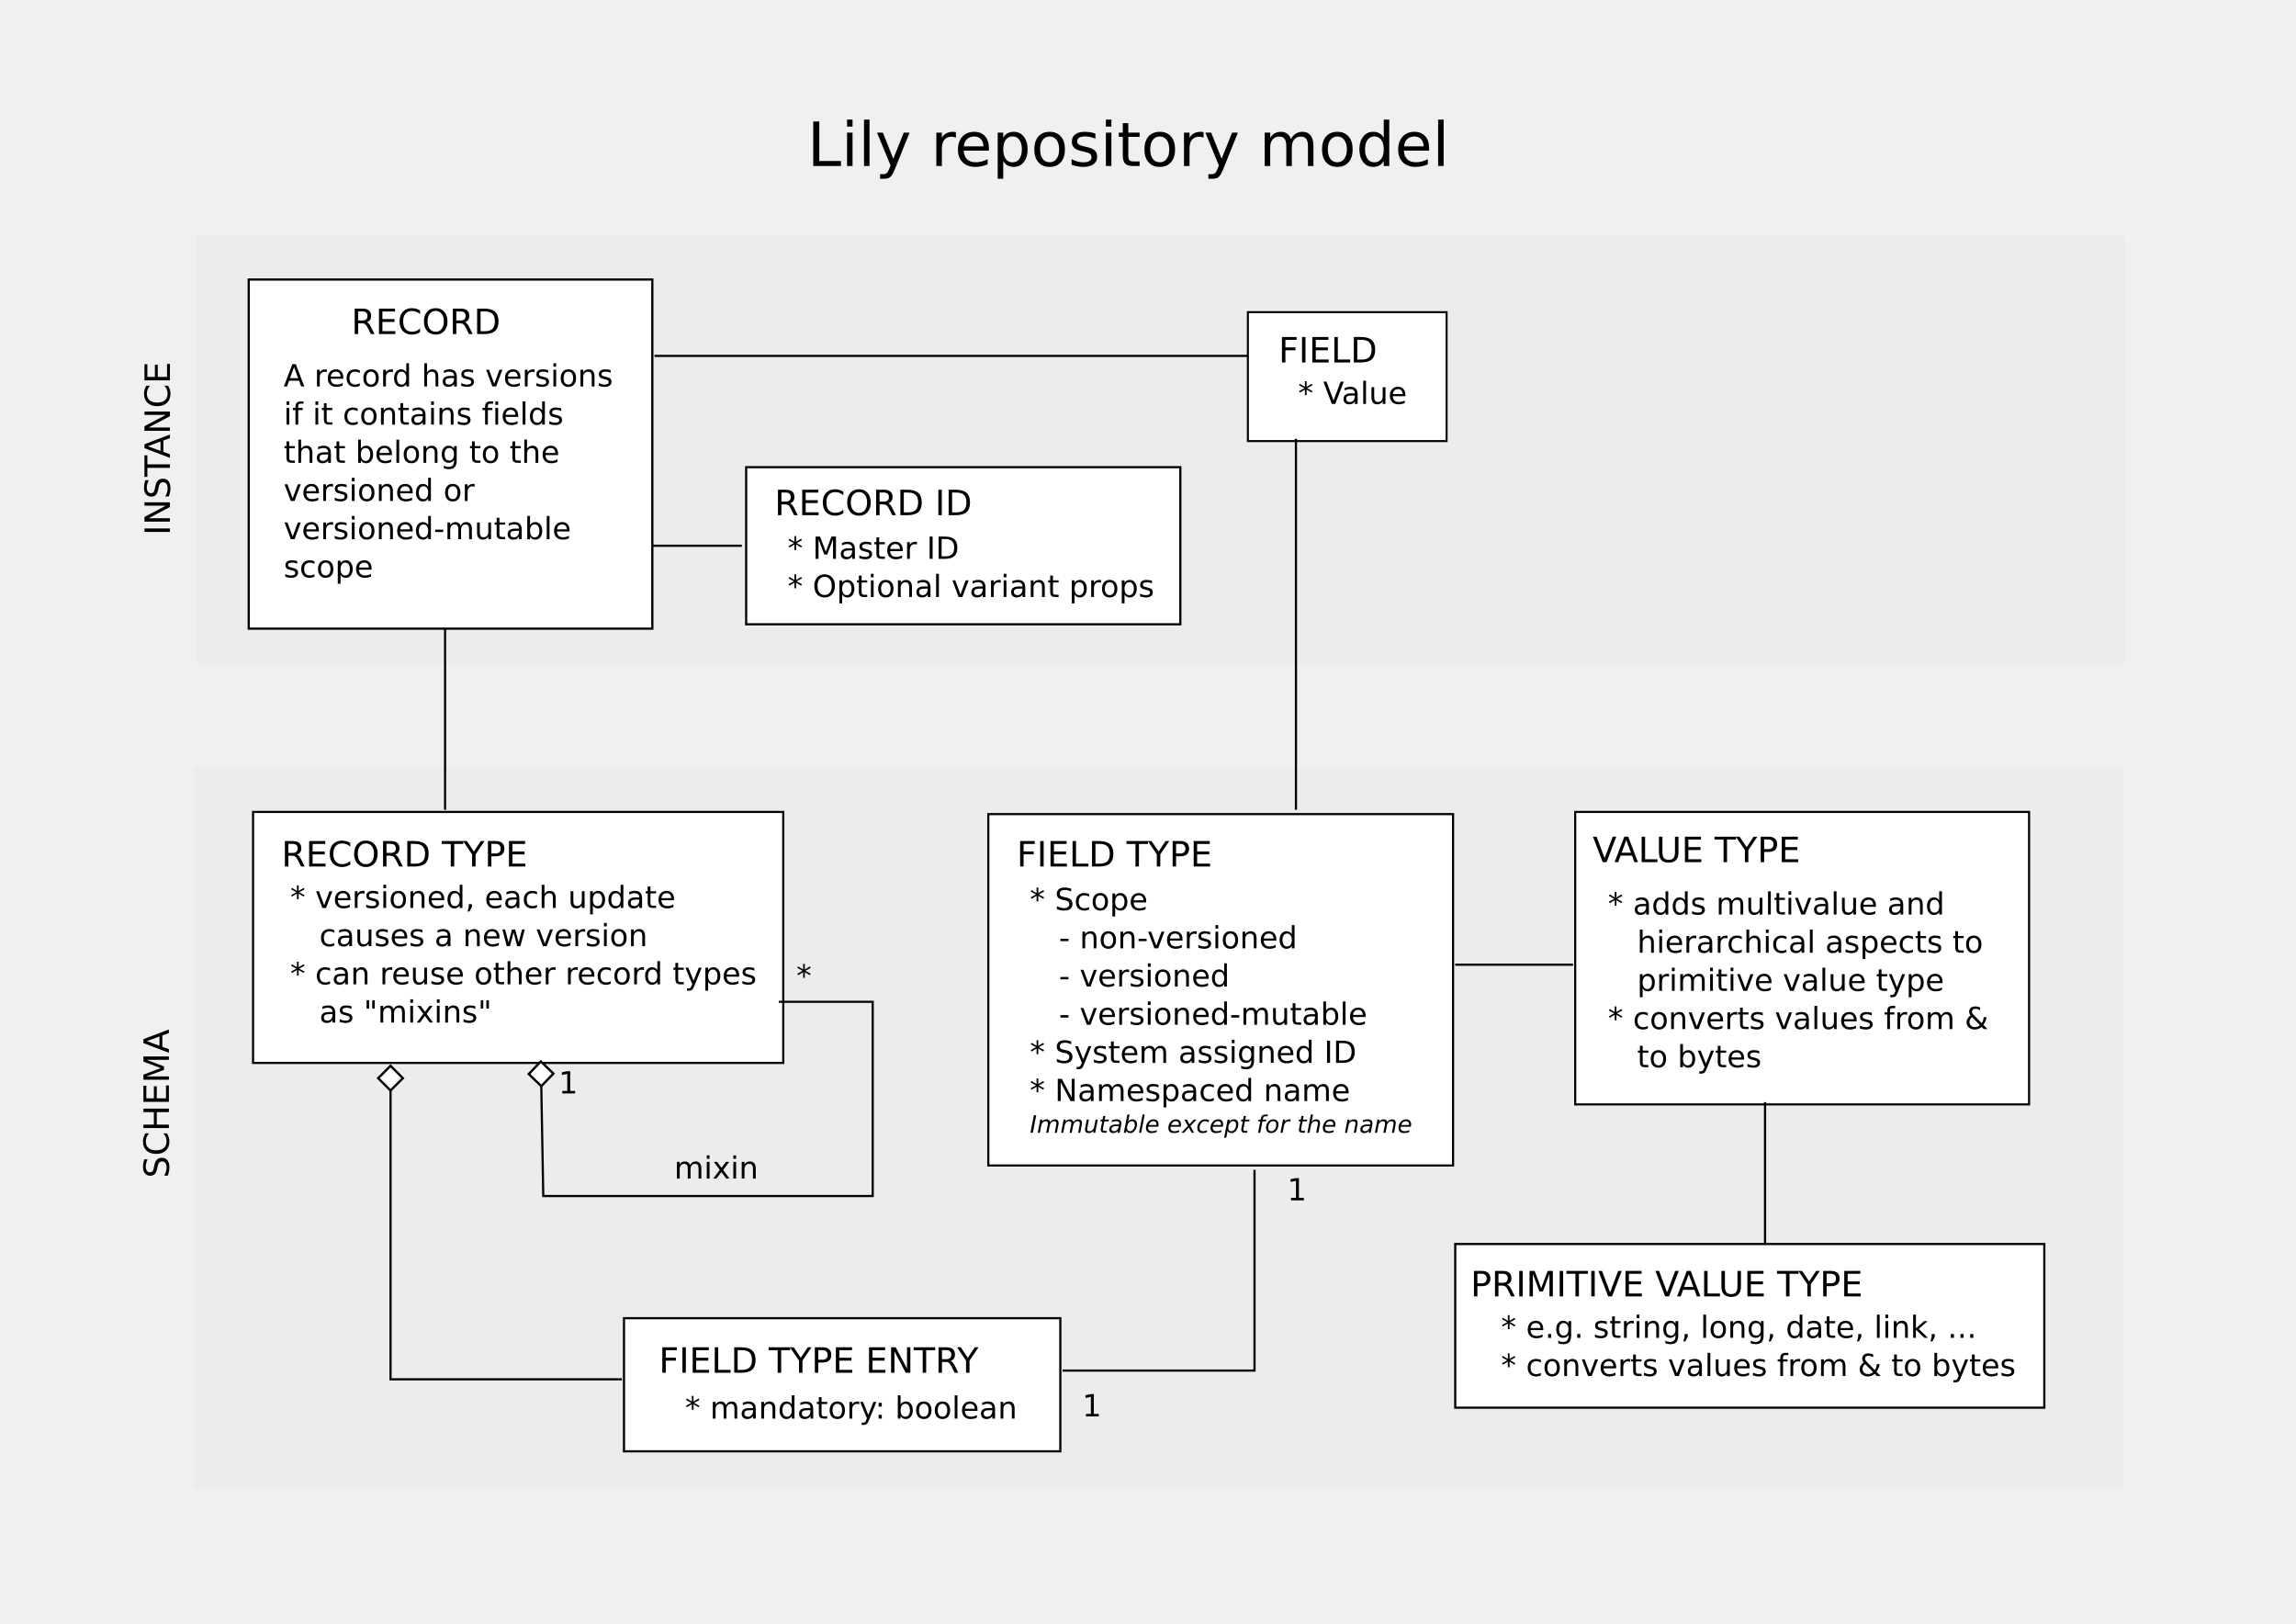
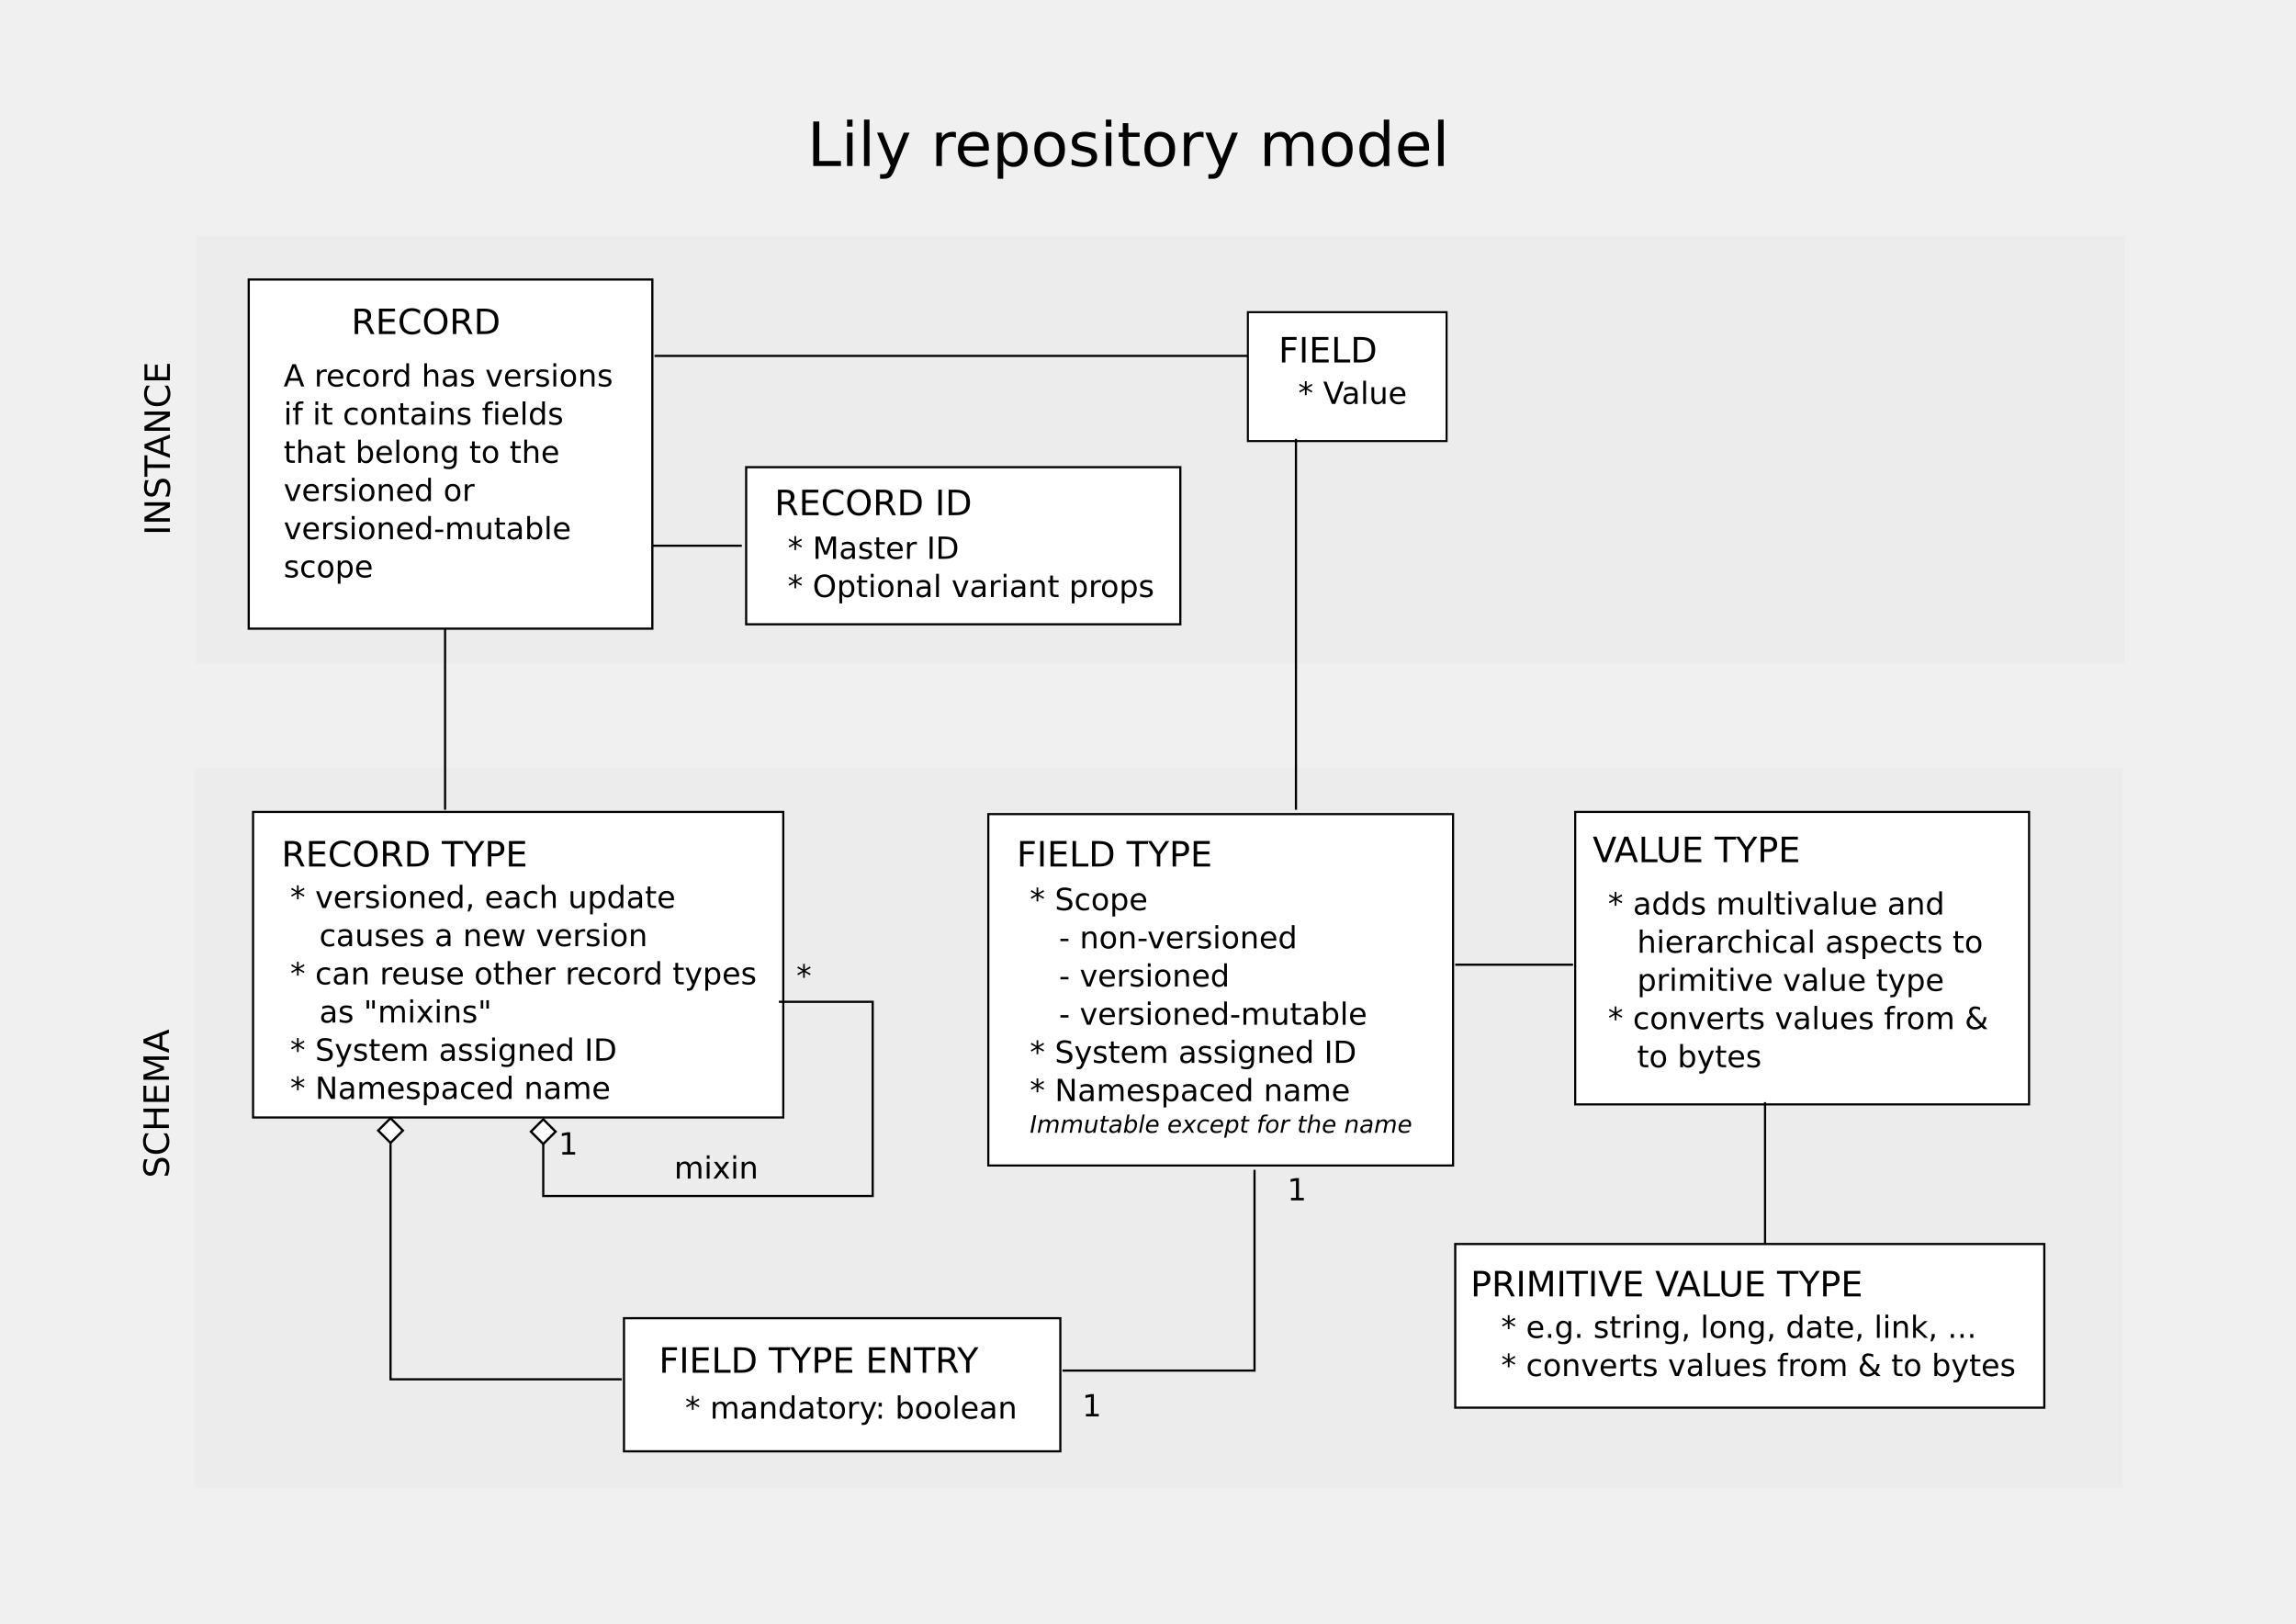
<svg xmlns="http://www.w3.org/2000/svg" width="1052.362" height="744.094" id="svg4011" version="1.1">
  <defs id="defs4013">
    <marker orient="auto" refY="0.0" refX="0.0" id="EmptyDiamondL" style="overflow:visible">
      <path id="path4734" d="M 0,-7.071 L -7.071,0 L 0,7.071 L 7.071,0 L 0,-7.071 z " style="fill-rule:evenodd;fill:#FFFFFF;stroke:#000000;stroke-width:1.0pt;marker-start:none" transform="scale(0.8)" />
    </marker>
  </defs>
  <g id="layer2" />
  <g id="layer1" transform="translate(0,-308.2677)">
    <rect y="660.362" x="89" height="330" width="884" id="rect5359" style="fill:#ececec;fill-opacity:1;stroke:#000000;stroke-width:0;stroke-miterlimit:4;stroke-opacity:1;stroke-dasharray:none;stroke-dashoffset:0" />
    <rect style="fill:#ececec;fill-opacity:1;stroke:#000000;stroke-width:0;stroke-miterlimit:4;stroke-opacity:1;stroke-dasharray:none;stroke-dashoffset:0" id="rect5357" width="884" height="196" x="90" y="416.362" />
    <rect style="fill:#ffffff;stroke:#000000;stroke-width:1;stroke-miterlimit:4;stroke-opacity:1;stroke-dasharray:none" id="rect5320" width="270" height="75" x="667" y="878.362" />
    <rect style="fill:#ffffff;stroke:#000000;stroke-width:0.97;stroke-miterlimit:4;stroke-opacity:1;stroke-dasharray:none" id="rect5318" width="208.03" height="134.03" x="721.985" y="680.347" />
    <rect style="fill:#ffffff;stroke:#000000;stroke-width:1;stroke-miterlimit:4;stroke-opacity:1;stroke-dasharray:none" id="rect5094" width="200" height="61" x="286" y="912.362" />
    <rect style="fill:#ffffff;stroke:#000000;stroke-width:0.973;stroke-miterlimit:4;stroke-opacity:1;stroke-dasharray:none" id="rect5084" width="213.027" height="161.027" x="452.987" y="681.349" />
    <rect style="fill:#ffffff;stroke:#000000;stroke-width:1.009;stroke-miterlimit:4;stroke-opacity:1;stroke-dasharray:none" id="rect5343" width="184.991" height="159.991" x="114.005" y="436.367" />
    <text xml:space="preserve" style="font-size:40px;font-style:normal;font-weight:normal;fill:#000000;fill-opacity:1;stroke:none;font-family:Bitstream Vera Sans" x="161" y="461.362" id="text4021">
      <tspan id="tspan4023" x="161" y="461.362" style="font-size:16px">RECORD</tspan>
    </text>
    <text xml:space="preserve" style="font-size:14px;font-style:normal;font-weight:normal;fill:#000000;fill-opacity:1;stroke:none;font-family:Bitstream Vera Sans" x="130" y="485.362" id="text4025">
      <tspan id="tspan4027" x="130" y="485.362">A record has versions</tspan>
      <tspan x="130" y="502.862" id="tspan4029">if it contains fields</tspan>
      <tspan x="130" y="520.362" id="tspan4031">that belong to the</tspan>
      <tspan x="130" y="537.862" id="tspan5339">versioned or</tspan>
      <tspan x="130" y="555.362" id="tspan5341">versioned-mutable</tspan>
      <tspan x="130" y="572.862" id="tspan4033">scope</tspan>
    </text>
    <rect style="fill:#ffffff;stroke:#000000;stroke-width:0.92;stroke-miterlimit:4;stroke-opacity:1;stroke-dasharray:none" id="rect5345" width="91.08" height="59.08" x="571.96" y="451.322" />
    <text id="text4035" y="474.362" x="586" style="font-size:40px;font-style:normal;font-weight:normal;fill:#000000;fill-opacity:1;stroke:none;font-family:Bitstream Vera Sans" xml:space="preserve">
      <tspan style="font-size:16px" y="474.362" x="586" id="tspan4037">FIELD</tspan>
    </text>
    <rect style="fill:#ffffff;stroke:#000000;stroke-opacity:1" id="rect5329" width="199" height="72" x="342" y="522.362" />
    <text xml:space="preserve" style="font-size:40px;font-style:normal;font-weight:normal;fill:#000000;fill-opacity:1;stroke:none;font-family:Bitstream Vera Sans" x="355" y="544.362" id="text4039">
      <tspan id="tspan4041" x="355" y="544.362" style="font-size:16px">RECORD ID</tspan>
    </text>
    <text xml:space="preserve" style="font-size:14px;font-style:normal;font-weight:normal;fill:#000000;fill-opacity:1;stroke:none;font-family:Bitstream Vera Sans" x="595" y="493.362" id="text4043">
      <tspan id="tspan4045" x="595" y="493.362">* Value</tspan>
    </text>
    <text xml:space="preserve" style="font-size:14px;font-style:normal;font-weight:normal;fill:#000000;fill-opacity:1;stroke:none;font-family:Bitstream Vera Sans" x="361" y="564.362" id="text4047">
      <tspan id="tspan4049" x="361" y="564.362">* Master ID</tspan>
      <tspan x="361" y="581.862" id="tspan4051">* Optional variant props</tspan>
    </text>
-     <rect style="fill:#ffffff;stroke:#000000;stroke-width:0.984;stroke-opacity:1" id="rect4087" width="243.016" height="115.016" x="115.992" y="680.354" />
+     <rect style="fill:#ffffff;stroke:#000000;stroke-width:0.984;stroke-opacity:1" id="rect4087" width="243.016" height="140.016" x="115.992" y="680.354" />
    <text id="text4053" y="705.362" x="129" style="font-size:40px;font-style:normal;font-weight:normal;fill:#000000;fill-opacity:1;stroke:none;font-family:Bitstream Vera Sans" xml:space="preserve">
      <tspan style="font-size:16px" y="705.362" x="129" id="tspan4055">RECORD TYPE</tspan>
    </text>
    <text xml:space="preserve" style="font-size:40px;font-style:normal;font-weight:normal;fill:#000000;fill-opacity:1;stroke:none;font-family:Bitstream Vera Sans" x="466" y="705.362" id="text4057">
      <tspan id="tspan4059" x="466" y="705.362" style="font-size:16px">FIELD TYPE</tspan>
    </text>
    <text xml:space="preserve" style="font-size:14px;font-style:normal;font-weight:normal;fill:#000000;fill-opacity:1;stroke:none;font-family:Bitstream Vera Sans" x="472" y="725.362" id="text4061">
      <tspan id="tspan4063" x="472" y="725.362">* Scope</tspan>
      <tspan x="472" y="742.862" id="tspan4065">   - non-versioned</tspan>
      <tspan x="472" y="760.362" id="tspan4069">   - versioned</tspan>
      <tspan x="472" y="777.862" id="tspan4067">   - versioned-mutable</tspan>
      <tspan x="472" y="795.362" id="tspan4071">* System assigned ID</tspan>
      <tspan x="472" y="812.862" id="tspan4073">* Namespaced name</tspan>
      <tspan x="472" y="827.372" id="tspan4075" style="font-size:11px;font-style:italic;-inkscape-font-specification:AlArabiya Italic">Immutable except for the name</tspan>
    </text>
    <text xml:space="preserve" style="font-size:14px;font-style:normal;font-weight:normal;fill:#000000;fill-opacity:1;stroke:none;font-family:Bitstream Vera Sans" x="133" y="724.362" id="text4077">
      <tspan id="tspan4079" x="133" y="724.362">* versioned, each update</tspan>
      <tspan x="133" y="741.862" id="tspan4081">   causes a new version</tspan>
      <tspan x="133" y="759.362" id="tspan4083">* can reuse other record types</tspan>
      <tspan x="133" y="776.862" id="tspan4085">   as "mixins"</tspan>
+       <tspan x="133" y="794.362" id="tspan3569">* System assigned ID</tspan>
+       <tspan x="133" y="811.862" id="tspan3571">* Namespaced name</tspan>
    </text>
-     <path style="fill:none;stroke:#000000;stroke-width:1px;stroke-linecap:butt;stroke-linejoin:miter;stroke-opacity:1;marker-start:url(#EmptyDiamondL)" d="m 248,800.362 1,56 151,0 0,-89 -43,0" id="path4622" />
-     <text xml:space="preserve" style="font-size:14px;font-style:normal;font-weight:normal;fill:#000000;fill-opacity:1;stroke:none;font-family:Bitstream Vera Sans" x="256" y="809.362" id="text5072">
-       <tspan id="tspan5074" x="256" y="809.362">1</tspan>
+     <path style="fill:none;stroke:#000000;stroke-width:1px;stroke-linecap:butt;stroke-linejoin:miter;stroke-opacity:1;marker-start:url(#EmptyDiamondL)" d="m 249,826.862 0,29.5 151,0 0,-89 -43,0" id="path4622" />
+     <text xml:space="preserve" style="font-size:14px;font-style:normal;font-weight:normal;fill:#000000;fill-opacity:1;stroke:none;font-family:Bitstream Vera Sans" x="256" y="837.362" id="text5072">
+       <tspan id="tspan5074" x="256" y="837.362">1</tspan>
    </text>
    <text xml:space="preserve" style="font-size:14px;font-style:normal;font-weight:normal;fill:#000000;fill-opacity:1;stroke:none;font-family:Bitstream Vera Sans" x="365" y="760.362" id="text5076">
      <tspan id="tspan5078" x="365" y="760.362">*</tspan>
    </text>
    <text xml:space="preserve" style="font-size:14px;font-style:normal;font-weight:normal;fill:#000000;fill-opacity:1;stroke:none;font-family:Bitstream Vera Sans" x="309" y="848.362" id="text5080">
      <tspan id="tspan5082" x="309" y="848.362">mixin</tspan>
    </text>
    <text xml:space="preserve" style="font-size:16px;font-style:normal;font-weight:normal;fill:#000000;fill-opacity:1;stroke:none;font-family:Bitstream Vera Sans" x="302" y="937.362" id="text5086">
      <tspan id="tspan5088" x="302" y="937.362">FIELD TYPE ENTRY</tspan>
    </text>
    <text xml:space="preserve" style="font-size:14px;font-style:normal;font-weight:normal;fill:#000000;fill-opacity:1;stroke:none;font-family:Bitstream Vera Sans" x="314" y="958.362" id="text5090">
      <tspan id="tspan5092" x="314" y="958.362">* mandatory: boolean</tspan>
    </text>
-     <path style="fill:none;stroke:#000000;stroke-width:1px;stroke-linecap:butt;stroke-linejoin:miter;stroke-opacity:1;marker-start:url(#EmptyDiamondL)" d="m 179,802.362 0,138 106,0" id="path5096" />
+     <path style="fill:none;stroke:#000000;stroke-width:1px;stroke-linecap:butt;stroke-linejoin:miter;stroke-opacity:1;marker-start:url(#EmptyDiamondL)" d="m 179,826.362 0,114 106,0" id="path5096" />
    <path style="fill:none;stroke:#000000;stroke-width:1px;stroke-linecap:butt;stroke-linejoin:miter;stroke-opacity:1" d="m 487,936.362 88,0 0,-92" id="path5282" />
    <text xml:space="preserve" style="font-size:14px;font-style:normal;font-weight:normal;fill:#000000;fill-opacity:1;stroke:none;font-family:Bitstream Vera Sans" x="496" y="957.362" id="text5284">
      <tspan id="tspan5286" x="496" y="957.362">1</tspan>
    </text>
    <text xml:space="preserve" style="font-size:14px;font-style:normal;font-weight:normal;fill:#000000;fill-opacity:1;stroke:none;font-family:Bitstream Vera Sans" x="590" y="858.362" id="text5288">
      <tspan id="tspan5290" x="590" y="858.362">1</tspan>
    </text>
    <text xml:space="preserve" style="font-size:16px;font-style:normal;font-weight:normal;fill:#000000;fill-opacity:1;stroke:none;font-family:Bitstream Vera Sans" x="730" y="703.362" id="text5292">
      <tspan id="tspan5294" x="730" y="703.362">VALUE TYPE</tspan>
    </text>
    <text xml:space="preserve" style="font-size:14px;font-style:normal;font-weight:normal;fill:#000000;fill-opacity:1;stroke:none;font-family:Bitstream Vera Sans" x="737" y="727.362" id="text5296">
      <tspan id="tspan5298" x="737" y="727.362">* adds multivalue and</tspan>
      <tspan x="737" y="744.862" id="tspan5300">   hierarchical aspects to</tspan>
      <tspan x="737" y="762.362" id="tspan5316">   primitive value type</tspan>
      <tspan x="737" y="779.862" id="tspan5302">* converts values from &amp;</tspan>
      <tspan x="737" y="797.362" id="tspan5304">   to bytes</tspan>
    </text>
    <text xml:space="preserve" style="font-size:16px;font-style:normal;font-weight:normal;fill:#000000;fill-opacity:1;stroke:none;font-family:Bitstream Vera Sans" x="674" y="902.362" id="text5306">
      <tspan id="tspan5308" x="674" y="902.362">PRIMITIVE VALUE TYPE</tspan>
    </text>
    <text xml:space="preserve" style="font-size:14px;font-style:normal;font-weight:normal;fill:#000000;fill-opacity:1;stroke:none;font-family:Bitstream Vera Sans" x="688" y="921.362" id="text5310">
      <tspan id="tspan5312" x="688" y="921.362">* e.g. string, long, date, link, ...</tspan>
      <tspan x="688" y="938.862" id="tspan5314">* converts values from &amp; to bytes</tspan>
    </text>
    <path style="fill:none;stroke:#000000;stroke-width:1px;stroke-linecap:butt;stroke-linejoin:miter;stroke-opacity:1" d="m 667,750.362 54,0" id="path5322" />
    <path style="fill:none;stroke:#000000;stroke-width:1px;stroke-linecap:butt;stroke-linejoin:miter;stroke-opacity:1" d="m 809,813.362 0,65" id="path5324" />
    <path style="fill:none;stroke:#000000;stroke-width:1px;stroke-linecap:butt;stroke-linejoin:miter;stroke-opacity:1" d="m 204,596.362 0,83" id="path5347" />
    <path style="fill:none;stroke:#000000;stroke-width:1px;stroke-linecap:butt;stroke-linejoin:miter;stroke-opacity:1" d="m 299,558.362 41,0" id="path5349" />
    <path style="fill:none;stroke:#000000;stroke-width:1px;stroke-linecap:butt;stroke-linejoin:miter;stroke-opacity:1" d="m 594,509.362 0,170" id="path5351" />
    <path style="fill:none;stroke:#000000;stroke-width:1px;stroke-linecap:butt;stroke-linejoin:miter;stroke-opacity:1" d="m 300,471.362 272,0" id="path5353" />
    <text xml:space="preserve" style="font-size:16px;font-style:normal;font-weight:normal;fill:#000000;fill-opacity:1;stroke:none;font-family:Bitstream Vera Sans" x="-553.6" y="77.887" id="text5361" transform="matrix(0,-1,1,0,0,0)">
      <tspan id="tspan5363" x="-553.6" y="77.887">INSTANCE</tspan>
    </text>
    <text xml:space="preserve" style="font-size:16px;font-style:normal;font-weight:normal;fill:#000000;fill-opacity:1;stroke:none;font-family:Bitstream Vera Sans" x="-848.128" y="77.414" id="text5365" transform="matrix(0,-1,1,0,0,0)">
      <tspan id="tspan5367" x="-848.128" y="77.414">SCHEMA</tspan>
    </text>
    <text xml:space="preserve" style="font-size:12px;font-style:normal;font-weight:normal;fill:#000000;fill-opacity:1;stroke:none;font-family:Bitstream Vera Sans" x="370" y="384.362" id="text3047">
      <tspan id="tspan3049" x="370" y="384.362" style="font-size:28px">Lily repository model</tspan>
    </text>
  </g>
</svg>
